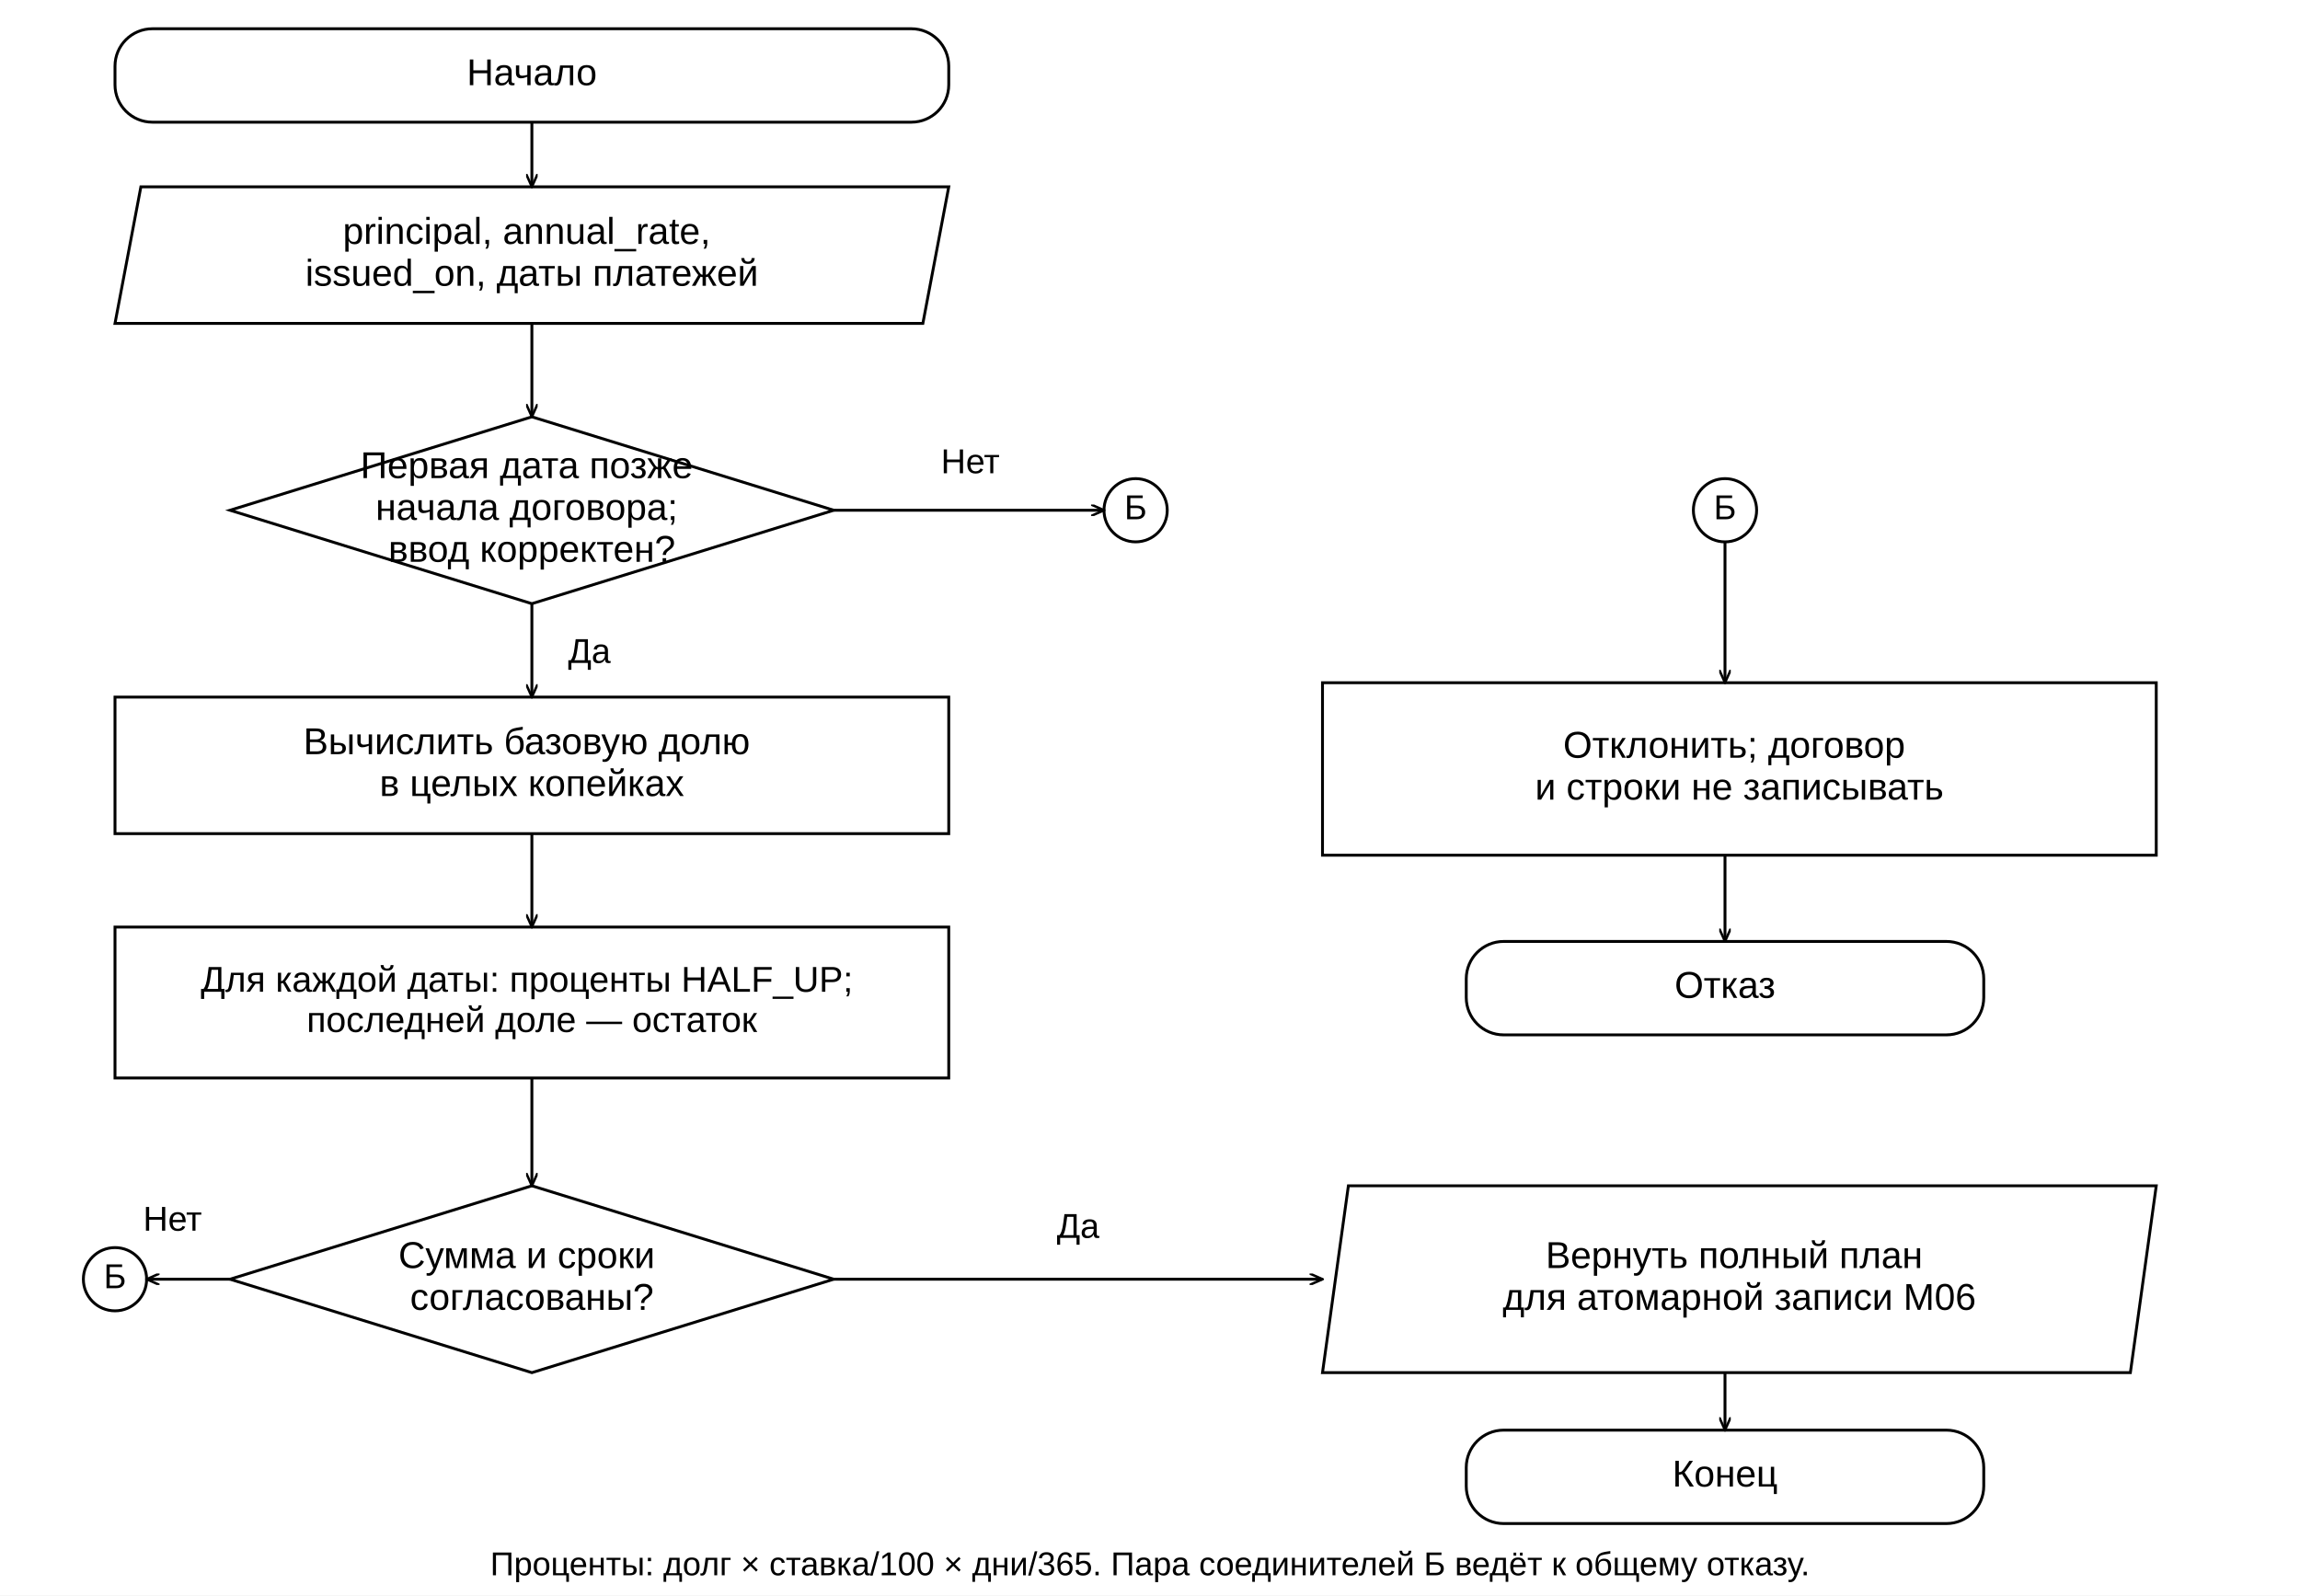
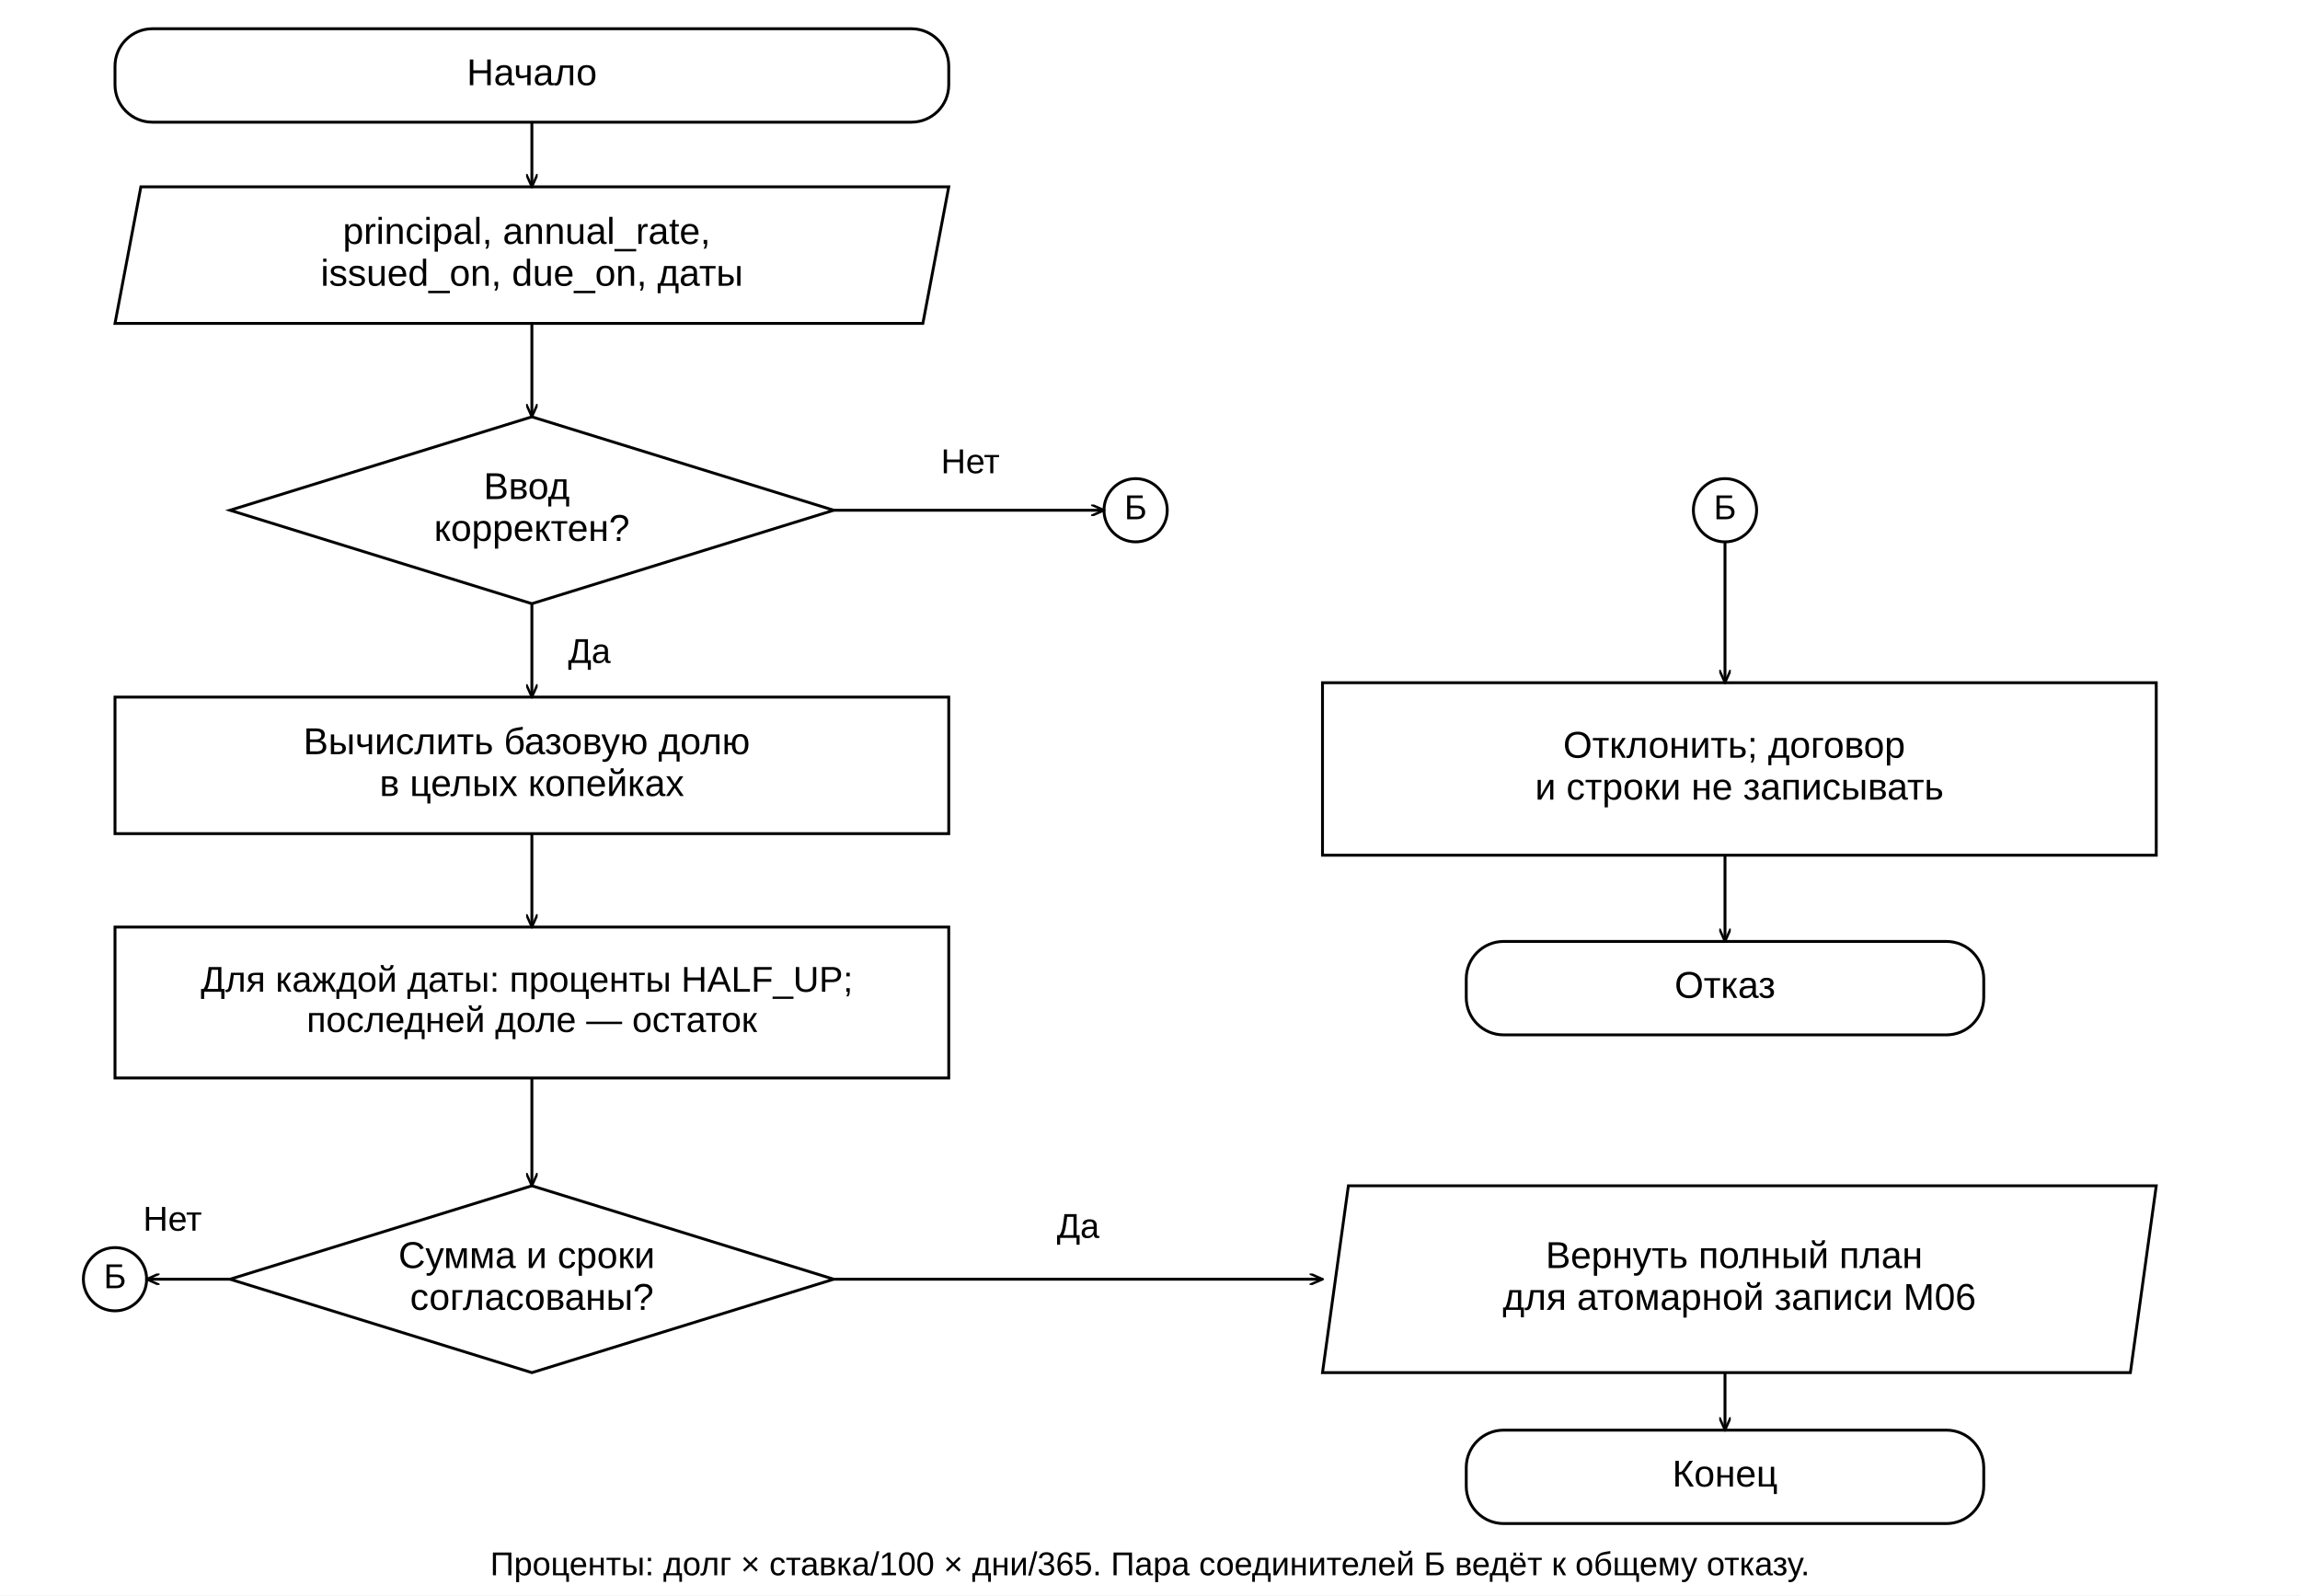
<svg xmlns="http://www.w3.org/2000/svg" width="1600" height="1110" viewBox="0 0 1600 1110">
  <defs>
    <marker id="arrow" markerWidth="10" markerHeight="8" refX="9" refY="4" orient="auto" markerUnits="userSpaceOnUse">
      <path d="M 0 0 L 9 4 L 0 8" fill="none" stroke="black" stroke-width="1.7" />
    </marker>
  </defs>
  <rect width="100%" height="100%" fill="white" />
  <rect x="80" y="20" width="580" height="65" rx="26" fill="white" stroke="black" stroke-width="2" />
  <text x="370.0" y="59.26" text-anchor="middle" font-family="Arial" font-size="26" fill="black">
    <tspan x="370.0" dy="0">Начало</tspan>
  </text>
  <polygon points="98,130 660,130 642,225 80,225" fill="white" stroke="black" stroke-width="2" />
  <text x="370.0" y="169.70" text-anchor="middle" font-family="Arial" font-size="26" fill="black">
    <tspan x="370.0" dy="0">principal, annual_rate,</tspan>
-     <tspan x="370.0" dy="29.12">issued_on, даты платежей</tspan>
+     <tspan x="370.0" dy="29.12">issued_on, due_on, даты</tspan>
  </text>
  <polygon points="370.0,290 580,355.0 370.0,420 160,355.0" fill="white" stroke="black" stroke-width="2" />
-   <text x="370.0" y="332.64" text-anchor="middle" font-family="Arial" font-size="26" fill="black">
-     <tspan x="370.0" dy="0">Первая дата позже</tspan>
-     <tspan x="370.0" dy="29.12">начала договора;</tspan>
-     <tspan x="370.0" dy="29.12">ввод корректен?</tspan>
+   <text x="370.0" y="347.20" text-anchor="middle" font-family="Arial" font-size="26" fill="black">
+     <tspan x="370.0" dy="0">Ввод</tspan>
+     <tspan x="370.0" dy="29.12">корректен?</tspan>
  </text>
  <rect x="80" y="485" width="580" height="95" rx="0" fill="white" stroke="black" stroke-width="2" />
  <text x="370.0" y="524.70" text-anchor="middle" font-family="Arial" font-size="26" fill="black">
    <tspan x="370.0" dy="0">Вычислить базовую долю</tspan>
    <tspan x="370.0" dy="29.12">в целых копейках</tspan>
  </text>
  <rect x="80" y="645" width="580" height="105" rx="0" fill="white" stroke="black" stroke-width="2" />
  <text x="370.0" y="690.00" text-anchor="middle" font-family="Arial" font-size="25" fill="black">
    <tspan x="370.0" dy="0">Для каждой даты: проценты HALF_UP;</tspan>
    <tspan x="370.0" dy="28">последней доле — остаток</tspan>
  </text>
  <polygon points="370.0,825 580,890.0 370.0,955 160,890.0" fill="white" stroke="black" stroke-width="2" />
  <text x="370.0" y="882.20" text-anchor="middle" font-family="Arial" font-size="26" fill="black">
    <tspan x="370.0" dy="0">Сумма и сроки</tspan>
    <tspan x="370.0" dy="29.12">согласованы?</tspan>
  </text>
  <polyline points="370,85 370,130" fill="none" stroke="black" stroke-width="2" marker-end="url(#arrow)" />
  <polyline points="370,225 370,290" fill="none" stroke="black" stroke-width="2" marker-end="url(#arrow)" />
  <polyline points="370,420 370,485" fill="none" stroke="black" stroke-width="2" marker-end="url(#arrow)" />
  <polyline points="370,580 370,645" fill="none" stroke="black" stroke-width="2" marker-end="url(#arrow)" />
  <polyline points="370,750 370,825" fill="none" stroke="black" stroke-width="2" marker-end="url(#arrow)" />
  <rect x="389.5" y="439.56" width="41.0" height="30.88" fill="white" />
  <text x="410" y="461.24" text-anchor="middle" font-family="Arial" font-size="24" fill="black">
    <tspan x="410" dy="0">Да</tspan>
  </text>
  <circle cx="790" cy="355" r="22" fill="white" stroke="black" stroke-width="2" />
  <text x="790" y="361.24" text-anchor="middle" font-family="Arial" font-size="24" fill="black">
    <tspan x="790" dy="0">Б</tspan>
  </text>
  <polyline points="580,355 768,355" fill="none" stroke="black" stroke-width="2" marker-end="url(#arrow)" />
  <rect x="648.508" y="307.56" width="52.984" height="30.88" fill="white" />
  <text x="675" y="329.24" text-anchor="middle" font-family="Arial" font-size="24" fill="black">
    <tspan x="675" dy="0">Нет</tspan>
  </text>
  <circle cx="80" cy="890" r="22" fill="white" stroke="black" stroke-width="2" />
  <text x="80" y="896.24" text-anchor="middle" font-family="Arial" font-size="24" fill="black">
    <tspan x="80" dy="0">Б</tspan>
  </text>
  <polyline points="160,890 102,890" fill="none" stroke="black" stroke-width="2" marker-end="url(#arrow)" />
  <rect x="93.508" y="834.56" width="52.984" height="30.88" fill="white" />
  <text x="120" y="856.24" text-anchor="middle" font-family="Arial" font-size="24" fill="black">
    <tspan x="120" dy="0">Нет</tspan>
  </text>
  <circle cx="1200" cy="355" r="22" fill="white" stroke="black" stroke-width="2" />
  <text x="1200" y="361.24" text-anchor="middle" font-family="Arial" font-size="24" fill="black">
    <tspan x="1200" dy="0">Б</tspan>
  </text>
  <rect x="920" y="475" width="580" height="120" rx="0" fill="white" stroke="black" stroke-width="2" />
  <text x="1210.0" y="527.20" text-anchor="middle" font-family="Arial" font-size="26" fill="black">
    <tspan x="1210.0" dy="0">Отклонить; договор</tspan>
    <tspan x="1210.0" dy="29.12">и строки не записывать</tspan>
  </text>
  <polyline points="1200,377 1200,475" fill="none" stroke="black" stroke-width="2" marker-end="url(#arrow)" />
  <rect x="1020" y="655" width="360" height="65" rx="26" fill="white" stroke="black" stroke-width="2" />
  <text x="1200.0" y="694.26" text-anchor="middle" font-family="Arial" font-size="26" fill="black">
    <tspan x="1200.0" dy="0">Отказ</tspan>
  </text>
  <polyline points="1200,595 1200,655" fill="none" stroke="black" stroke-width="2" marker-end="url(#arrow)" />
  <polygon points="938,825 1500,825 1482,955 920,955" fill="white" stroke="black" stroke-width="2" />
  <text x="1210.0" y="882.20" text-anchor="middle" font-family="Arial" font-size="26" fill="black">
    <tspan x="1210.0" dy="0">Вернуть полный план</tspan>
    <tspan x="1210.0" dy="29.12">для атомарной записи М06</tspan>
  </text>
  <polyline points="580,890 920,890" fill="none" stroke="black" stroke-width="2" marker-end="url(#arrow)" />
  <rect x="729.5" y="839.56" width="41.0" height="30.88" fill="white" />
  <text x="750" y="861.24" text-anchor="middle" font-family="Arial" font-size="24" fill="black">
    <tspan x="750" dy="0">Да</tspan>
  </text>
  <rect x="1020" y="995" width="360" height="65" rx="26" fill="white" stroke="black" stroke-width="2" />
  <text x="1200.0" y="1034.26" text-anchor="middle" font-family="Arial" font-size="26" fill="black">
    <tspan x="1200.0" dy="0">Конец</tspan>
  </text>
  <polyline points="1200,955 1200,995" fill="none" stroke="black" stroke-width="2" marker-end="url(#arrow)" />
  <text x="800" y="1095.98" text-anchor="middle" font-family="Arial" font-size="23" fill="black">
    <tspan x="800" dy="0">Проценты: долг × ставка/100 × дни/365. Пара соединителей Б ведёт к общему отказу.</tspan>
  </text>
</svg>
